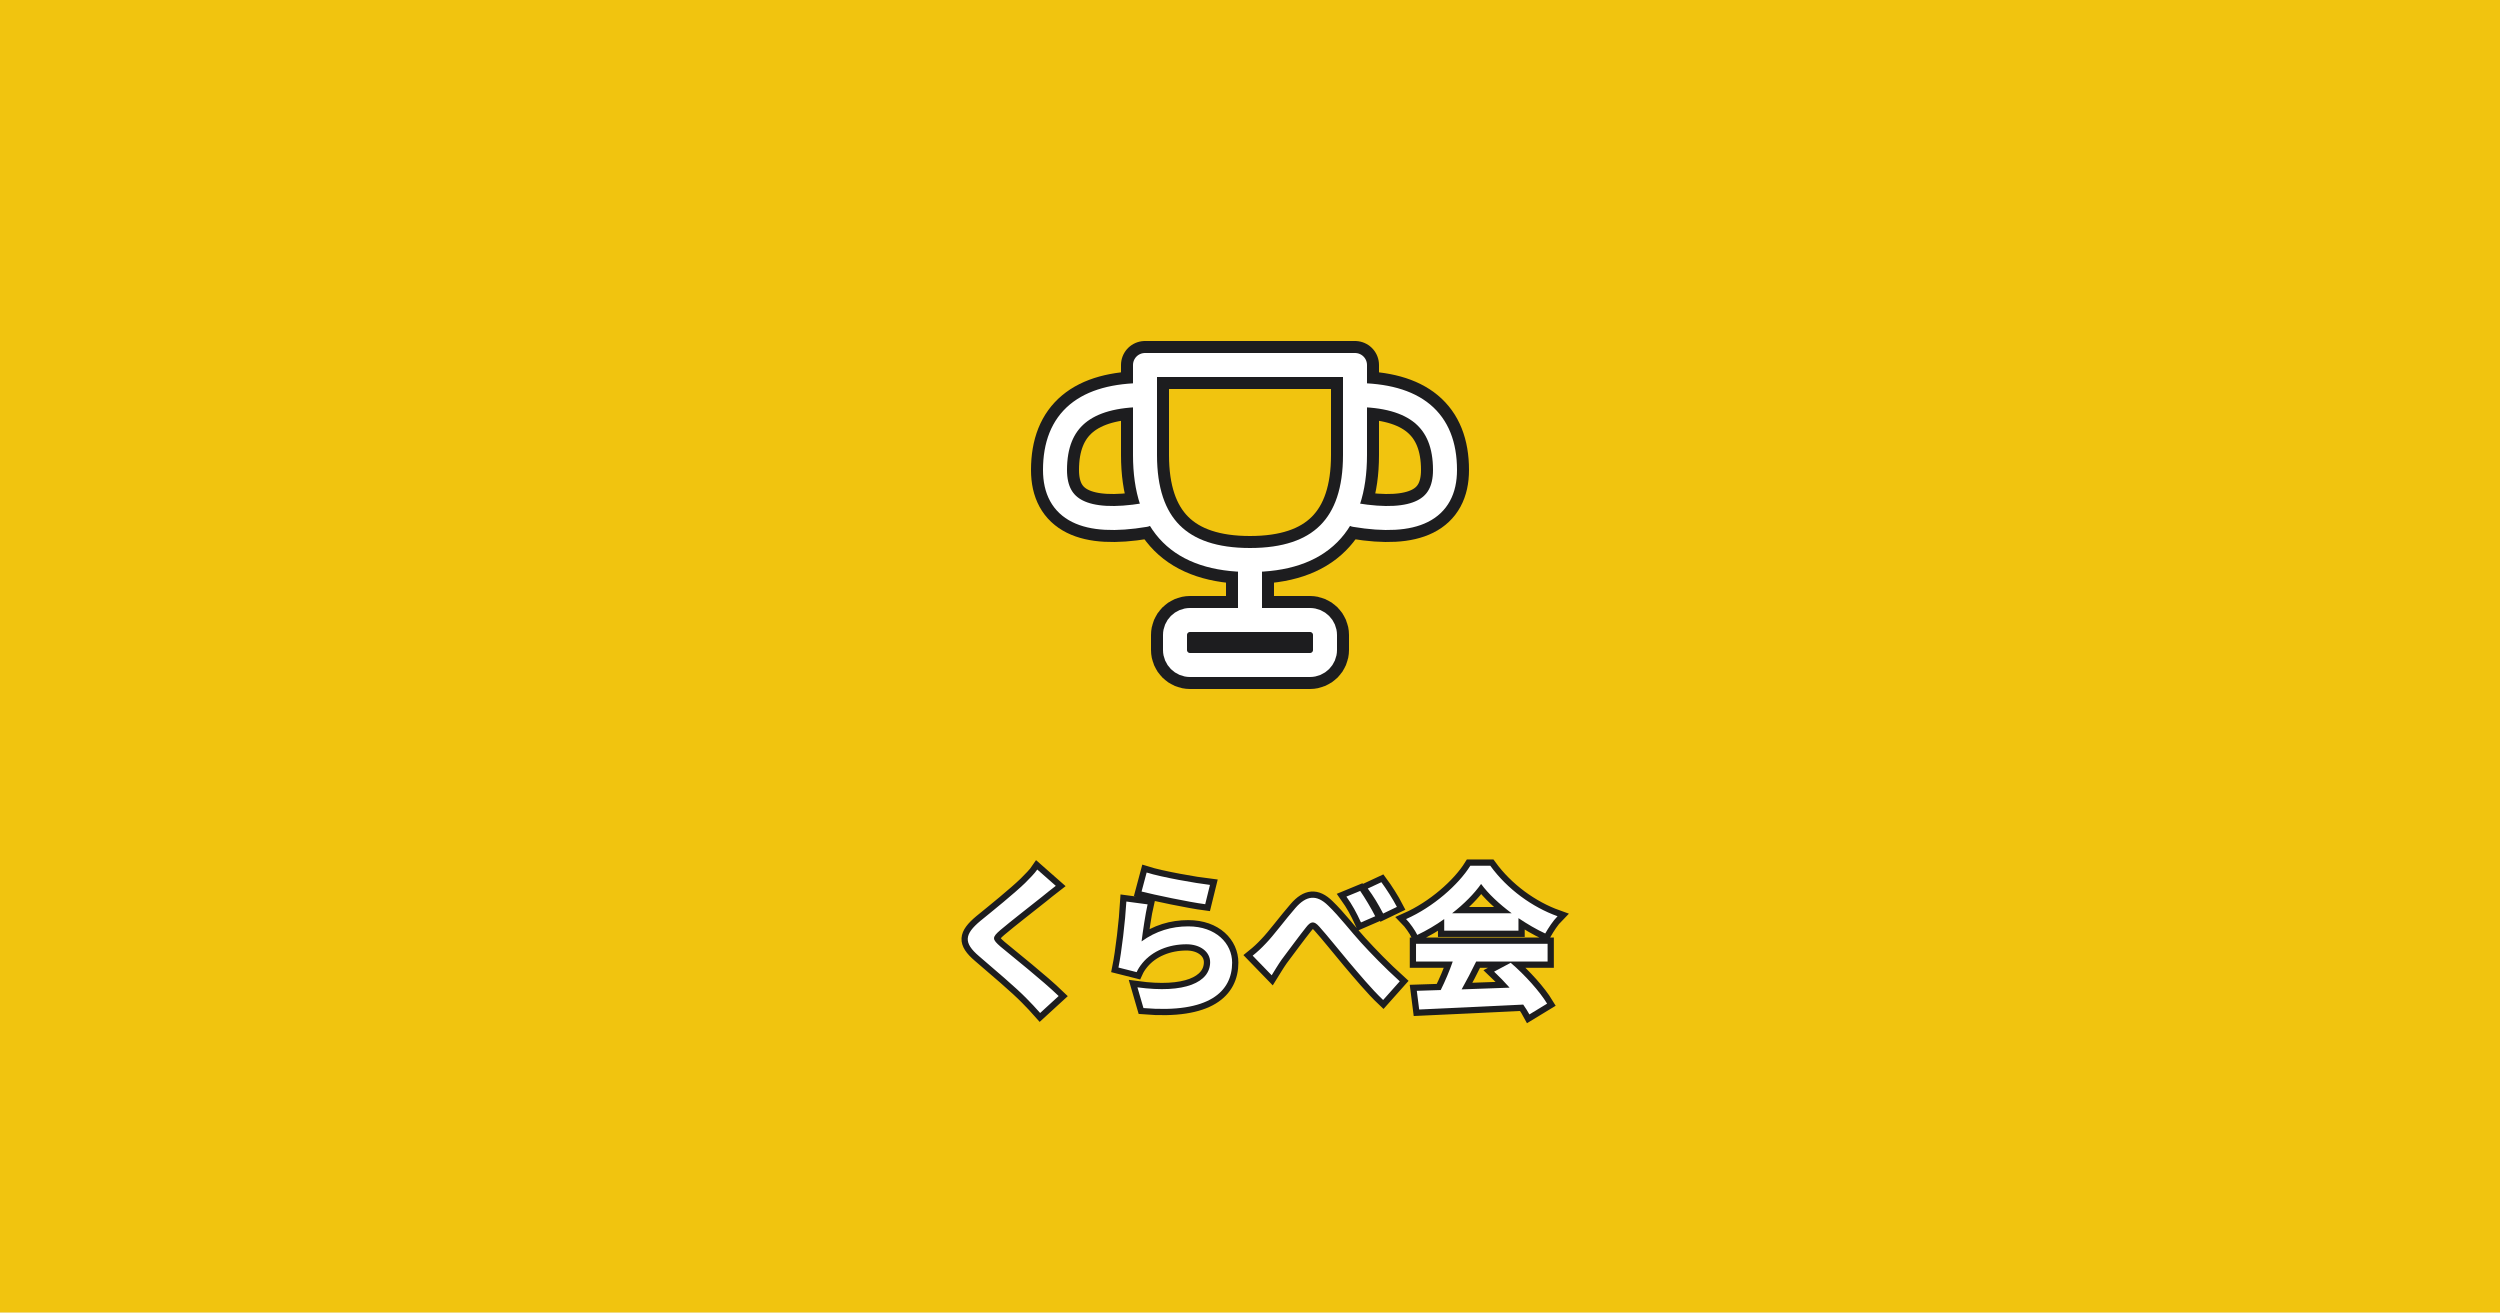
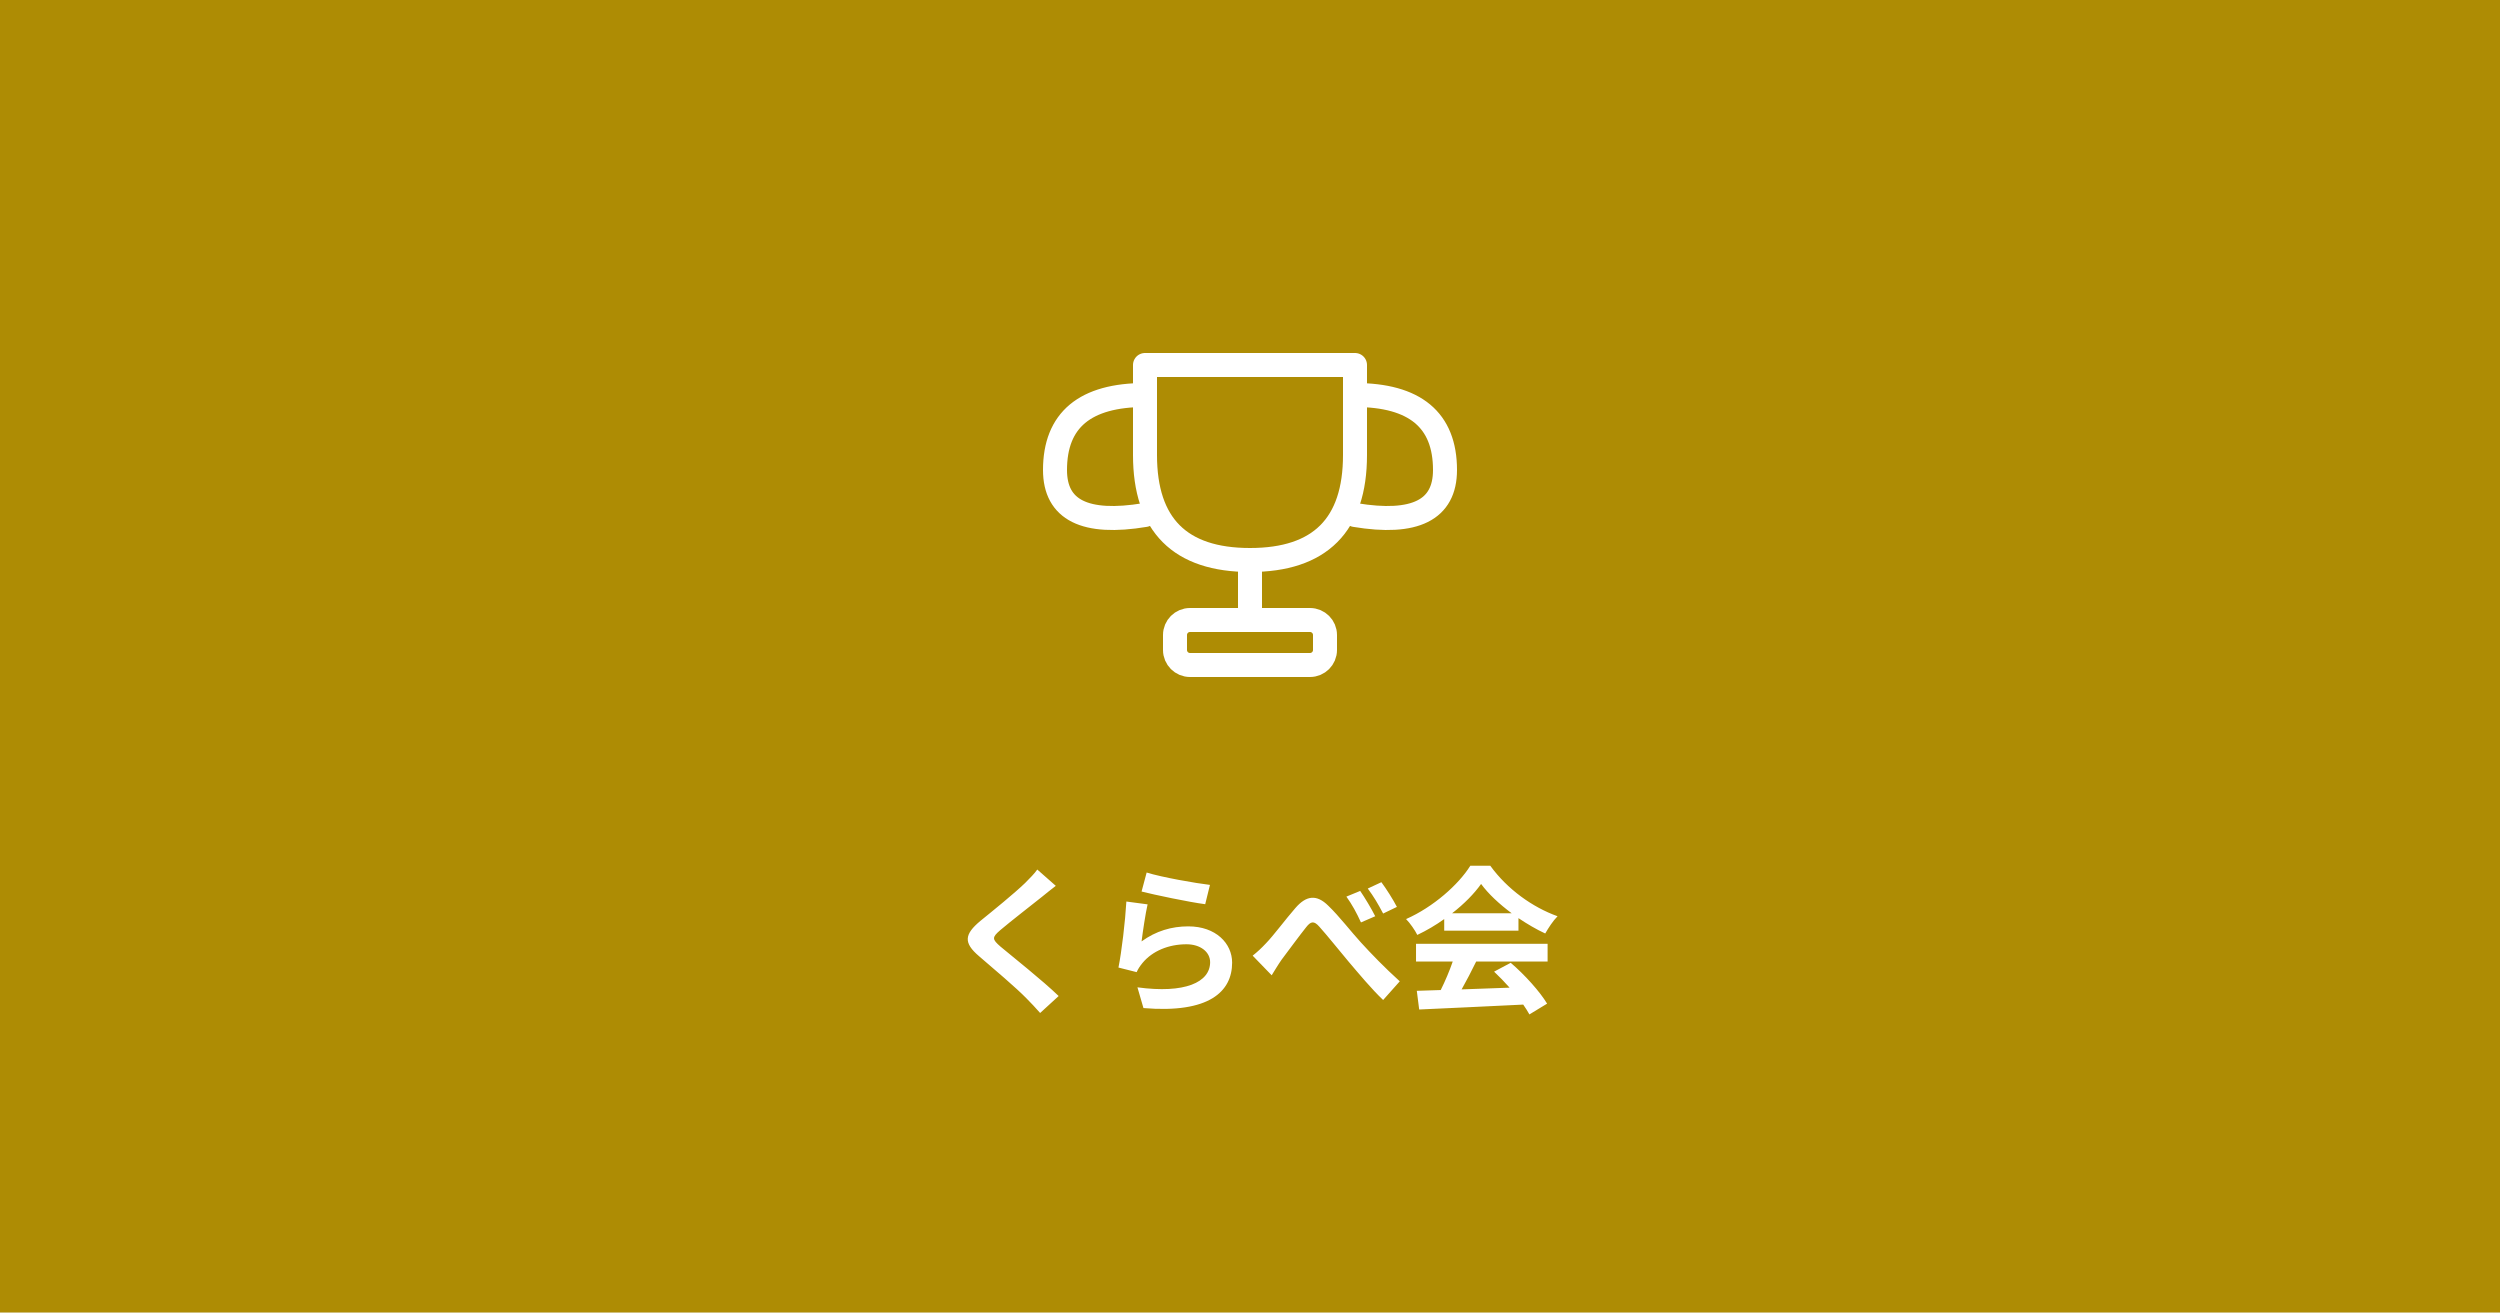
<svg xmlns="http://www.w3.org/2000/svg" viewBox="0 0 1200 630">
-   <rect width="1200" height="630" fill="#f1c40f" />
-   <g transform="translate(600 240) scale(3.6) translate(-32 -32)" fill="none" stroke="#1d1d1f" stroke-width="6.4" stroke-linecap="round" stroke-linejoin="round">
-     <path d="M18 14 H46 V26 Q46 40 32 40 Q18 40 18 26 Z" />
-     <path d="M18 18 Q6 18 6 28 Q6 36 18 34" />
-     <path d="M46 18 Q58 18 58 28 Q58 36 46 34" />
-     <line x1="32" y1="40" x2="32" y2="48" />
-     <rect x="22" y="48" width="20" height="6" rx="2" />
-   </g>
+   <rect width="1200" height="630" fill="#ae8c04" />
  <g transform="translate(600 240) scale(3.6) translate(-32 -32)" fill="none" stroke="#ffffff" stroke-width="3.2" stroke-linecap="round" stroke-linejoin="round">
    <path d="M18 14 H46 V26 Q46 40 32 40 Q18 40 18 26 Z" />
    <path d="M18 18 Q6 18 6 28 Q6 36 18 34" />
    <path d="M46 18 Q58 18 58 28 Q58 36 46 34" />
    <line x1="32" y1="40" x2="32" y2="48" />
    <rect x="22" y="48" width="20" height="6" rx="2" />
  </g>
-   <text x="600" y="480" font-size="76" font-weight="600" text-anchor="middle" fill="#ffffff" stroke="#1d1d1f" stroke-width="6" paint-order="stroke" font-family="-apple-system, 'Hiragino Sans', 'Noto Sans JP', sans-serif" letter-spacing="-2">くらべ会</text>
+   <text x="600" y="480" font-size="76" font-weight="600" text-anchor="middle" fill="#ffffff" font-family="-apple-system, 'Hiragino Sans', 'Noto Sans JP', sans-serif" letter-spacing="-2">くらべ会</text>
</svg>
